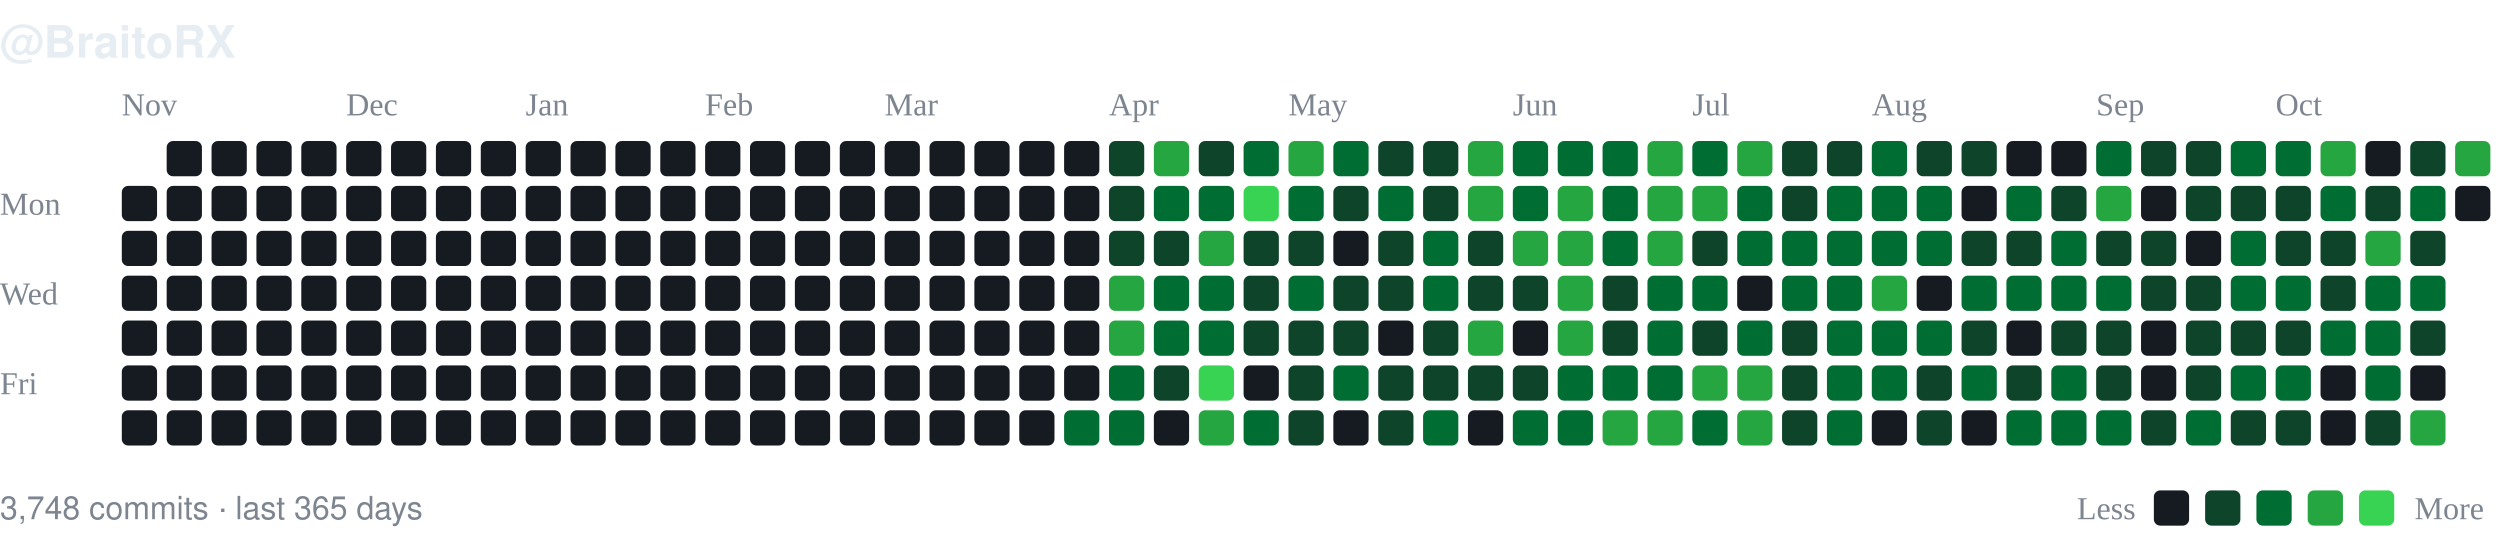
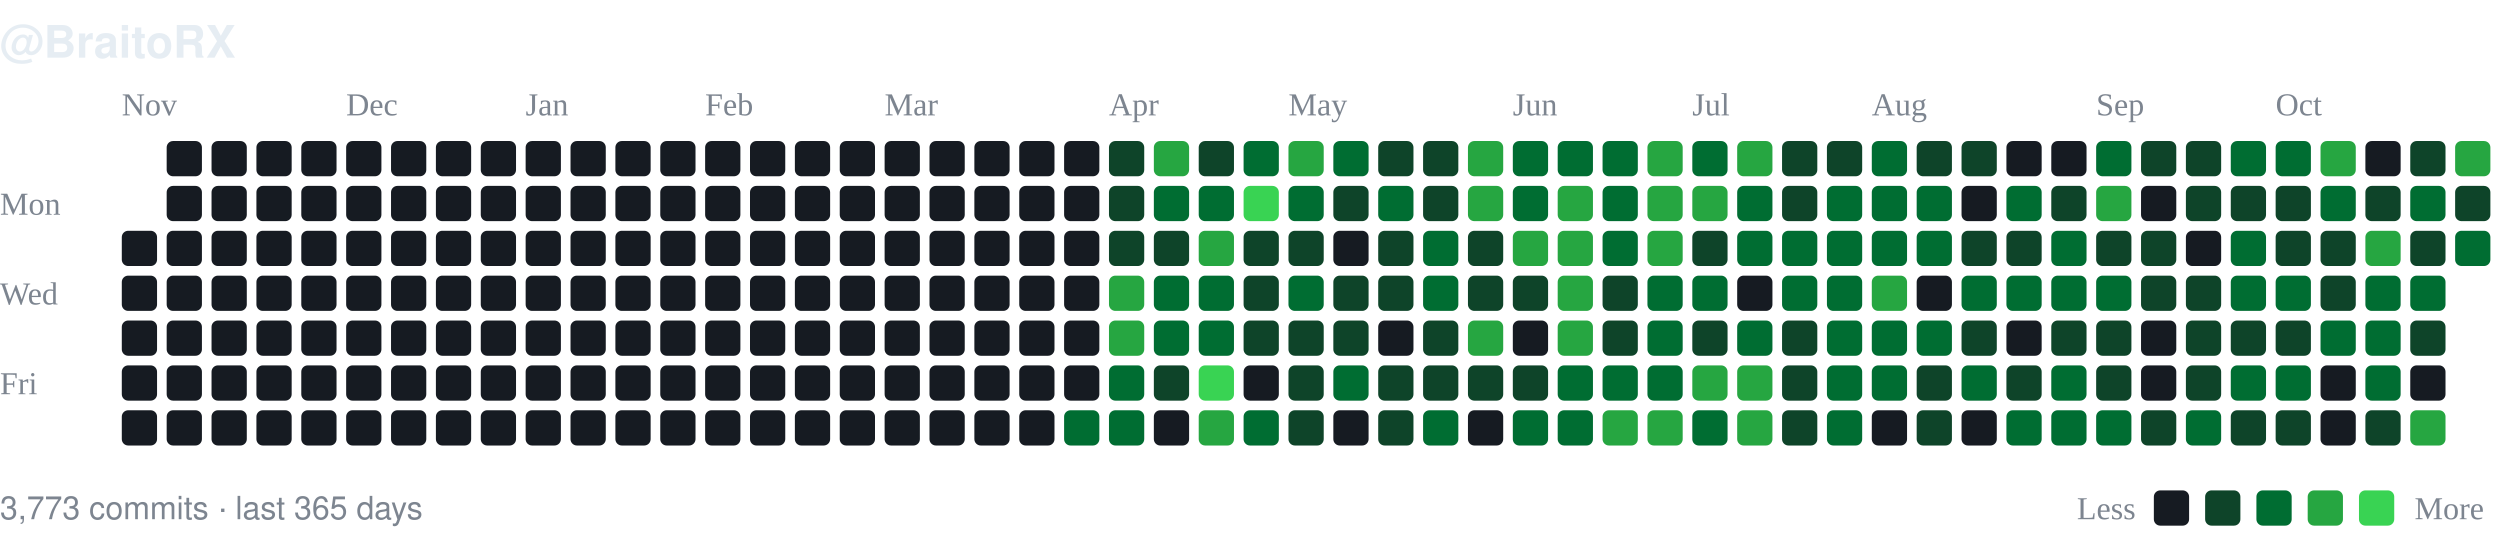
<svg xmlns="http://www.w3.org/2000/svg" width="780" height="170" viewBox="0 0 780 170" role="img">
  <text x="0" y="18" font-size="14" font-weight="600" fill="#e6edf3" font-family="ui-sans-serif,-apple-system,Segoe UI,Helvetica,Arial,sans-serif">@BraitoRX</text>
  <text x="0" y="67" font-size="10" fill="#7d8590">Mon</text>
  <text x="0" y="95" font-size="10" fill="#7d8590">Wed</text>
  <text x="0" y="123" font-size="10" fill="#7d8590">Fri</text>
  <text x="38" y="36" font-size="10" fill="#7d8590">Nov</text>
-   <rect x="38" y="58" width="11" height="11" rx="2" fill="#161b22" />
  <rect x="38" y="72" width="11" height="11" rx="2" fill="#161b22" />
  <rect x="38" y="86" width="11" height="11" rx="2" fill="#161b22" />
  <rect x="38" y="100" width="11" height="11" rx="2" fill="#161b22" />
  <rect x="38" y="114" width="11" height="11" rx="2" fill="#161b22" />
  <rect x="38" y="128" width="11" height="11" rx="2" fill="#161b22" />
  <rect x="52" y="44" width="11" height="11" rx="2" fill="#161b22" />
  <rect x="52" y="58" width="11" height="11" rx="2" fill="#161b22" />
  <rect x="52" y="72" width="11" height="11" rx="2" fill="#161b22" />
  <rect x="52" y="86" width="11" height="11" rx="2" fill="#161b22" />
  <rect x="52" y="100" width="11" height="11" rx="2" fill="#161b22" />
  <rect x="52" y="114" width="11" height="11" rx="2" fill="#161b22" />
  <rect x="52" y="128" width="11" height="11" rx="2" fill="#161b22" />
  <rect x="66" y="44" width="11" height="11" rx="2" fill="#161b22" />
  <rect x="66" y="58" width="11" height="11" rx="2" fill="#161b22" />
  <rect x="66" y="72" width="11" height="11" rx="2" fill="#161b22" />
  <rect x="66" y="86" width="11" height="11" rx="2" fill="#161b22" />
  <rect x="66" y="100" width="11" height="11" rx="2" fill="#161b22" />
  <rect x="66" y="114" width="11" height="11" rx="2" fill="#161b22" />
  <rect x="66" y="128" width="11" height="11" rx="2" fill="#161b22" />
  <rect x="80" y="44" width="11" height="11" rx="2" fill="#161b22" />
  <rect x="80" y="58" width="11" height="11" rx="2" fill="#161b22" />
  <rect x="80" y="72" width="11" height="11" rx="2" fill="#161b22" />
  <rect x="80" y="86" width="11" height="11" rx="2" fill="#161b22" />
  <rect x="80" y="100" width="11" height="11" rx="2" fill="#161b22" />
  <rect x="80" y="114" width="11" height="11" rx="2" fill="#161b22" />
  <rect x="80" y="128" width="11" height="11" rx="2" fill="#161b22" />
  <rect x="94" y="44" width="11" height="11" rx="2" fill="#161b22" />
  <rect x="94" y="58" width="11" height="11" rx="2" fill="#161b22" />
  <rect x="94" y="72" width="11" height="11" rx="2" fill="#161b22" />
  <rect x="94" y="86" width="11" height="11" rx="2" fill="#161b22" />
  <rect x="94" y="100" width="11" height="11" rx="2" fill="#161b22" />
  <rect x="94" y="114" width="11" height="11" rx="2" fill="#161b22" />
  <rect x="94" y="128" width="11" height="11" rx="2" fill="#161b22" />
  <text x="108" y="36" font-size="10" fill="#7d8590">Dec</text>
  <rect x="108" y="44" width="11" height="11" rx="2" fill="#161b22" />
  <rect x="108" y="58" width="11" height="11" rx="2" fill="#161b22" />
  <rect x="108" y="72" width="11" height="11" rx="2" fill="#161b22" />
  <rect x="108" y="86" width="11" height="11" rx="2" fill="#161b22" />
  <rect x="108" y="100" width="11" height="11" rx="2" fill="#161b22" />
  <rect x="108" y="114" width="11" height="11" rx="2" fill="#161b22" />
  <rect x="108" y="128" width="11" height="11" rx="2" fill="#161b22" />
  <rect x="122" y="44" width="11" height="11" rx="2" fill="#161b22" />
  <rect x="122" y="58" width="11" height="11" rx="2" fill="#161b22" />
  <rect x="122" y="72" width="11" height="11" rx="2" fill="#161b22" />
  <rect x="122" y="86" width="11" height="11" rx="2" fill="#161b22" />
  <rect x="122" y="100" width="11" height="11" rx="2" fill="#161b22" />
  <rect x="122" y="114" width="11" height="11" rx="2" fill="#161b22" />
  <rect x="122" y="128" width="11" height="11" rx="2" fill="#161b22" />
  <rect x="136" y="44" width="11" height="11" rx="2" fill="#161b22" />
  <rect x="136" y="58" width="11" height="11" rx="2" fill="#161b22" />
  <rect x="136" y="72" width="11" height="11" rx="2" fill="#161b22" />
  <rect x="136" y="86" width="11" height="11" rx="2" fill="#161b22" />
  <rect x="136" y="100" width="11" height="11" rx="2" fill="#161b22" />
  <rect x="136" y="114" width="11" height="11" rx="2" fill="#161b22" />
  <rect x="136" y="128" width="11" height="11" rx="2" fill="#161b22" />
  <rect x="150" y="44" width="11" height="11" rx="2" fill="#161b22" />
  <rect x="150" y="58" width="11" height="11" rx="2" fill="#161b22" />
  <rect x="150" y="72" width="11" height="11" rx="2" fill="#161b22" />
  <rect x="150" y="86" width="11" height="11" rx="2" fill="#161b22" />
  <rect x="150" y="100" width="11" height="11" rx="2" fill="#161b22" />
  <rect x="150" y="114" width="11" height="11" rx="2" fill="#161b22" />
  <rect x="150" y="128" width="11" height="11" rx="2" fill="#161b22" />
  <text x="164" y="36" font-size="10" fill="#7d8590">Jan</text>
  <rect x="164" y="44" width="11" height="11" rx="2" fill="#161b22" />
  <rect x="164" y="58" width="11" height="11" rx="2" fill="#161b22" />
  <rect x="164" y="72" width="11" height="11" rx="2" fill="#161b22" />
  <rect x="164" y="86" width="11" height="11" rx="2" fill="#161b22" />
  <rect x="164" y="100" width="11" height="11" rx="2" fill="#161b22" />
  <rect x="164" y="114" width="11" height="11" rx="2" fill="#161b22" />
  <rect x="164" y="128" width="11" height="11" rx="2" fill="#161b22" />
  <rect x="178" y="44" width="11" height="11" rx="2" fill="#161b22" />
  <rect x="178" y="58" width="11" height="11" rx="2" fill="#161b22" />
  <rect x="178" y="72" width="11" height="11" rx="2" fill="#161b22" />
  <rect x="178" y="86" width="11" height="11" rx="2" fill="#161b22" />
  <rect x="178" y="100" width="11" height="11" rx="2" fill="#161b22" />
  <rect x="178" y="114" width="11" height="11" rx="2" fill="#161b22" />
  <rect x="178" y="128" width="11" height="11" rx="2" fill="#161b22" />
  <rect x="192" y="44" width="11" height="11" rx="2" fill="#161b22" />
  <rect x="192" y="58" width="11" height="11" rx="2" fill="#161b22" />
  <rect x="192" y="72" width="11" height="11" rx="2" fill="#161b22" />
  <rect x="192" y="86" width="11" height="11" rx="2" fill="#161b22" />
  <rect x="192" y="100" width="11" height="11" rx="2" fill="#161b22" />
  <rect x="192" y="114" width="11" height="11" rx="2" fill="#161b22" />
  <rect x="192" y="128" width="11" height="11" rx="2" fill="#161b22" />
  <rect x="206" y="44" width="11" height="11" rx="2" fill="#161b22" />
  <rect x="206" y="58" width="11" height="11" rx="2" fill="#161b22" />
  <rect x="206" y="72" width="11" height="11" rx="2" fill="#161b22" />
  <rect x="206" y="86" width="11" height="11" rx="2" fill="#161b22" />
  <rect x="206" y="100" width="11" height="11" rx="2" fill="#161b22" />
  <rect x="206" y="114" width="11" height="11" rx="2" fill="#161b22" />
  <rect x="206" y="128" width="11" height="11" rx="2" fill="#161b22" />
  <text x="220" y="36" font-size="10" fill="#7d8590">Feb</text>
  <rect x="220" y="44" width="11" height="11" rx="2" fill="#161b22" />
  <rect x="220" y="58" width="11" height="11" rx="2" fill="#161b22" />
  <rect x="220" y="72" width="11" height="11" rx="2" fill="#161b22" />
  <rect x="220" y="86" width="11" height="11" rx="2" fill="#161b22" />
  <rect x="220" y="100" width="11" height="11" rx="2" fill="#161b22" />
  <rect x="220" y="114" width="11" height="11" rx="2" fill="#161b22" />
  <rect x="220" y="128" width="11" height="11" rx="2" fill="#161b22" />
  <rect x="234" y="44" width="11" height="11" rx="2" fill="#161b22" />
  <rect x="234" y="58" width="11" height="11" rx="2" fill="#161b22" />
  <rect x="234" y="72" width="11" height="11" rx="2" fill="#161b22" />
  <rect x="234" y="86" width="11" height="11" rx="2" fill="#161b22" />
  <rect x="234" y="100" width="11" height="11" rx="2" fill="#161b22" />
  <rect x="234" y="114" width="11" height="11" rx="2" fill="#161b22" />
  <rect x="234" y="128" width="11" height="11" rx="2" fill="#161b22" />
  <rect x="248" y="44" width="11" height="11" rx="2" fill="#161b22" />
  <rect x="248" y="58" width="11" height="11" rx="2" fill="#161b22" />
  <rect x="248" y="72" width="11" height="11" rx="2" fill="#161b22" />
  <rect x="248" y="86" width="11" height="11" rx="2" fill="#161b22" />
  <rect x="248" y="100" width="11" height="11" rx="2" fill="#161b22" />
  <rect x="248" y="114" width="11" height="11" rx="2" fill="#161b22" />
  <rect x="248" y="128" width="11" height="11" rx="2" fill="#161b22" />
  <rect x="262" y="44" width="11" height="11" rx="2" fill="#161b22" />
  <rect x="262" y="58" width="11" height="11" rx="2" fill="#161b22" />
  <rect x="262" y="72" width="11" height="11" rx="2" fill="#161b22" />
  <rect x="262" y="86" width="11" height="11" rx="2" fill="#161b22" />
  <rect x="262" y="100" width="11" height="11" rx="2" fill="#161b22" />
  <rect x="262" y="114" width="11" height="11" rx="2" fill="#161b22" />
  <rect x="262" y="128" width="11" height="11" rx="2" fill="#161b22" />
  <text x="276" y="36" font-size="10" fill="#7d8590">Mar</text>
  <rect x="276" y="44" width="11" height="11" rx="2" fill="#161b22" />
  <rect x="276" y="58" width="11" height="11" rx="2" fill="#161b22" />
  <rect x="276" y="72" width="11" height="11" rx="2" fill="#161b22" />
  <rect x="276" y="86" width="11" height="11" rx="2" fill="#161b22" />
  <rect x="276" y="100" width="11" height="11" rx="2" fill="#161b22" />
  <rect x="276" y="114" width="11" height="11" rx="2" fill="#161b22" />
  <rect x="276" y="128" width="11" height="11" rx="2" fill="#161b22" />
  <rect x="290" y="44" width="11" height="11" rx="2" fill="#161b22" />
  <rect x="290" y="58" width="11" height="11" rx="2" fill="#161b22" />
  <rect x="290" y="72" width="11" height="11" rx="2" fill="#161b22" />
  <rect x="290" y="86" width="11" height="11" rx="2" fill="#161b22" />
  <rect x="290" y="100" width="11" height="11" rx="2" fill="#161b22" />
  <rect x="290" y="114" width="11" height="11" rx="2" fill="#161b22" />
  <rect x="290" y="128" width="11" height="11" rx="2" fill="#161b22" />
  <rect x="304" y="44" width="11" height="11" rx="2" fill="#161b22" />
  <rect x="304" y="58" width="11" height="11" rx="2" fill="#161b22" />
  <rect x="304" y="72" width="11" height="11" rx="2" fill="#161b22" />
  <rect x="304" y="86" width="11" height="11" rx="2" fill="#161b22" />
  <rect x="304" y="100" width="11" height="11" rx="2" fill="#161b22" />
  <rect x="304" y="114" width="11" height="11" rx="2" fill="#161b22" />
  <rect x="304" y="128" width="11" height="11" rx="2" fill="#161b22" />
  <rect x="318" y="44" width="11" height="11" rx="2" fill="#161b22" />
  <rect x="318" y="58" width="11" height="11" rx="2" fill="#161b22" />
  <rect x="318" y="72" width="11" height="11" rx="2" fill="#161b22" />
  <rect x="318" y="86" width="11" height="11" rx="2" fill="#161b22" />
  <rect x="318" y="100" width="11" height="11" rx="2" fill="#161b22" />
  <rect x="318" y="114" width="11" height="11" rx="2" fill="#161b22" />
  <rect x="318" y="128" width="11" height="11" rx="2" fill="#161b22" />
  <rect x="332" y="44" width="11" height="11" rx="2" fill="#161b22" />
  <rect x="332" y="58" width="11" height="11" rx="2" fill="#161b22" />
  <rect x="332" y="72" width="11" height="11" rx="2" fill="#161b22" />
  <rect x="332" y="86" width="11" height="11" rx="2" fill="#161b22" />
  <rect x="332" y="100" width="11" height="11" rx="2" fill="#161b22" />
  <rect x="332" y="114" width="11" height="11" rx="2" fill="#161b22" />
  <rect x="332" y="128" width="11" height="11" rx="2" fill="#006d32" />
  <text x="346" y="36" font-size="10" fill="#7d8590">Apr</text>
  <rect x="346" y="44" width="11" height="11" rx="2" fill="#0e4429" />
  <rect x="346" y="58" width="11" height="11" rx="2" fill="#0e4429" />
  <rect x="346" y="72" width="11" height="11" rx="2" fill="#0e4429" />
  <rect x="346" y="86" width="11" height="11" rx="2" fill="#26a641" />
  <rect x="346" y="100" width="11" height="11" rx="2" fill="#26a641" />
  <rect x="346" y="114" width="11" height="11" rx="2" fill="#006d32" />
  <rect x="346" y="128" width="11" height="11" rx="2" fill="#006d32" />
  <rect x="360" y="44" width="11" height="11" rx="2" fill="#26a641" />
  <rect x="360" y="58" width="11" height="11" rx="2" fill="#006d32" />
  <rect x="360" y="72" width="11" height="11" rx="2" fill="#0e4429" />
  <rect x="360" y="86" width="11" height="11" rx="2" fill="#006d32" />
  <rect x="360" y="100" width="11" height="11" rx="2" fill="#006d32" />
  <rect x="360" y="114" width="11" height="11" rx="2" fill="#0e4429" />
  <rect x="360" y="128" width="11" height="11" rx="2" fill="#161b22" />
  <rect x="374" y="44" width="11" height="11" rx="2" fill="#0e4429" />
  <rect x="374" y="58" width="11" height="11" rx="2" fill="#006d32" />
  <rect x="374" y="72" width="11" height="11" rx="2" fill="#26a641" />
  <rect x="374" y="86" width="11" height="11" rx="2" fill="#006d32" />
  <rect x="374" y="100" width="11" height="11" rx="2" fill="#006d32" />
  <rect x="374" y="114" width="11" height="11" rx="2" fill="#39d353" />
  <rect x="374" y="128" width="11" height="11" rx="2" fill="#26a641" />
  <rect x="388" y="44" width="11" height="11" rx="2" fill="#006d32" />
  <rect x="388" y="58" width="11" height="11" rx="2" fill="#39d353" />
  <rect x="388" y="72" width="11" height="11" rx="2" fill="#0e4429" />
  <rect x="388" y="86" width="11" height="11" rx="2" fill="#0e4429" />
  <rect x="388" y="100" width="11" height="11" rx="2" fill="#0e4429" />
  <rect x="388" y="114" width="11" height="11" rx="2" fill="#161b22" />
  <rect x="388" y="128" width="11" height="11" rx="2" fill="#006d32" />
  <text x="402" y="36" font-size="10" fill="#7d8590">May</text>
  <rect x="402" y="44" width="11" height="11" rx="2" fill="#26a641" />
  <rect x="402" y="58" width="11" height="11" rx="2" fill="#006d32" />
  <rect x="402" y="72" width="11" height="11" rx="2" fill="#0e4429" />
  <rect x="402" y="86" width="11" height="11" rx="2" fill="#006d32" />
  <rect x="402" y="100" width="11" height="11" rx="2" fill="#0e4429" />
  <rect x="402" y="114" width="11" height="11" rx="2" fill="#0e4429" />
  <rect x="402" y="128" width="11" height="11" rx="2" fill="#0e4429" />
  <rect x="416" y="44" width="11" height="11" rx="2" fill="#006d32" />
  <rect x="416" y="58" width="11" height="11" rx="2" fill="#0e4429" />
  <rect x="416" y="72" width="11" height="11" rx="2" fill="#161b22" />
  <rect x="416" y="86" width="11" height="11" rx="2" fill="#0e4429" />
  <rect x="416" y="100" width="11" height="11" rx="2" fill="#0e4429" />
  <rect x="416" y="114" width="11" height="11" rx="2" fill="#006d32" />
  <rect x="416" y="128" width="11" height="11" rx="2" fill="#161b22" />
  <rect x="430" y="44" width="11" height="11" rx="2" fill="#0e4429" />
  <rect x="430" y="58" width="11" height="11" rx="2" fill="#006d32" />
  <rect x="430" y="72" width="11" height="11" rx="2" fill="#0e4429" />
  <rect x="430" y="86" width="11" height="11" rx="2" fill="#0e4429" />
  <rect x="430" y="100" width="11" height="11" rx="2" fill="#161b22" />
  <rect x="430" y="114" width="11" height="11" rx="2" fill="#0e4429" />
  <rect x="430" y="128" width="11" height="11" rx="2" fill="#0e4429" />
  <rect x="444" y="44" width="11" height="11" rx="2" fill="#0e4429" />
  <rect x="444" y="58" width="11" height="11" rx="2" fill="#0e4429" />
  <rect x="444" y="72" width="11" height="11" rx="2" fill="#006d32" />
  <rect x="444" y="86" width="11" height="11" rx="2" fill="#006d32" />
  <rect x="444" y="100" width="11" height="11" rx="2" fill="#0e4429" />
  <rect x="444" y="114" width="11" height="11" rx="2" fill="#0e4429" />
  <rect x="444" y="128" width="11" height="11" rx="2" fill="#006d32" />
  <rect x="458" y="44" width="11" height="11" rx="2" fill="#26a641" />
  <rect x="458" y="58" width="11" height="11" rx="2" fill="#26a641" />
  <rect x="458" y="72" width="11" height="11" rx="2" fill="#0e4429" />
  <rect x="458" y="86" width="11" height="11" rx="2" fill="#0e4429" />
  <rect x="458" y="100" width="11" height="11" rx="2" fill="#26a641" />
  <rect x="458" y="114" width="11" height="11" rx="2" fill="#0e4429" />
  <rect x="458" y="128" width="11" height="11" rx="2" fill="#161b22" />
  <text x="472" y="36" font-size="10" fill="#7d8590">Jun</text>
  <rect x="472" y="44" width="11" height="11" rx="2" fill="#006d32" />
  <rect x="472" y="58" width="11" height="11" rx="2" fill="#006d32" />
  <rect x="472" y="72" width="11" height="11" rx="2" fill="#26a641" />
  <rect x="472" y="86" width="11" height="11" rx="2" fill="#0e4429" />
  <rect x="472" y="100" width="11" height="11" rx="2" fill="#161b22" />
  <rect x="472" y="114" width="11" height="11" rx="2" fill="#0e4429" />
  <rect x="472" y="128" width="11" height="11" rx="2" fill="#006d32" />
  <rect x="486" y="44" width="11" height="11" rx="2" fill="#006d32" />
  <rect x="486" y="58" width="11" height="11" rx="2" fill="#26a641" />
  <rect x="486" y="72" width="11" height="11" rx="2" fill="#26a641" />
  <rect x="486" y="86" width="11" height="11" rx="2" fill="#26a641" />
  <rect x="486" y="100" width="11" height="11" rx="2" fill="#26a641" />
  <rect x="486" y="114" width="11" height="11" rx="2" fill="#006d32" />
  <rect x="486" y="128" width="11" height="11" rx="2" fill="#006d32" />
  <rect x="500" y="44" width="11" height="11" rx="2" fill="#006d32" />
  <rect x="500" y="58" width="11" height="11" rx="2" fill="#006d32" />
  <rect x="500" y="72" width="11" height="11" rx="2" fill="#006d32" />
  <rect x="500" y="86" width="11" height="11" rx="2" fill="#0e4429" />
  <rect x="500" y="100" width="11" height="11" rx="2" fill="#0e4429" />
  <rect x="500" y="114" width="11" height="11" rx="2" fill="#006d32" />
  <rect x="500" y="128" width="11" height="11" rx="2" fill="#26a641" />
  <rect x="514" y="44" width="11" height="11" rx="2" fill="#26a641" />
  <rect x="514" y="58" width="11" height="11" rx="2" fill="#26a641" />
  <rect x="514" y="72" width="11" height="11" rx="2" fill="#26a641" />
  <rect x="514" y="86" width="11" height="11" rx="2" fill="#006d32" />
  <rect x="514" y="100" width="11" height="11" rx="2" fill="#006d32" />
  <rect x="514" y="114" width="11" height="11" rx="2" fill="#006d32" />
  <rect x="514" y="128" width="11" height="11" rx="2" fill="#26a641" />
  <text x="528" y="36" font-size="10" fill="#7d8590">Jul</text>
  <rect x="528" y="44" width="11" height="11" rx="2" fill="#006d32" />
  <rect x="528" y="58" width="11" height="11" rx="2" fill="#26a641" />
  <rect x="528" y="72" width="11" height="11" rx="2" fill="#0e4429" />
  <rect x="528" y="86" width="11" height="11" rx="2" fill="#006d32" />
  <rect x="528" y="100" width="11" height="11" rx="2" fill="#0e4429" />
  <rect x="528" y="114" width="11" height="11" rx="2" fill="#26a641" />
  <rect x="528" y="128" width="11" height="11" rx="2" fill="#006d32" />
  <rect x="542" y="44" width="11" height="11" rx="2" fill="#26a641" />
  <rect x="542" y="58" width="11" height="11" rx="2" fill="#006d32" />
  <rect x="542" y="72" width="11" height="11" rx="2" fill="#006d32" />
  <rect x="542" y="86" width="11" height="11" rx="2" fill="#161b22" />
  <rect x="542" y="100" width="11" height="11" rx="2" fill="#006d32" />
  <rect x="542" y="114" width="11" height="11" rx="2" fill="#26a641" />
  <rect x="542" y="128" width="11" height="11" rx="2" fill="#26a641" />
  <rect x="556" y="44" width="11" height="11" rx="2" fill="#0e4429" />
  <rect x="556" y="58" width="11" height="11" rx="2" fill="#0e4429" />
  <rect x="556" y="72" width="11" height="11" rx="2" fill="#006d32" />
  <rect x="556" y="86" width="11" height="11" rx="2" fill="#006d32" />
  <rect x="556" y="100" width="11" height="11" rx="2" fill="#0e4429" />
  <rect x="556" y="114" width="11" height="11" rx="2" fill="#0e4429" />
  <rect x="556" y="128" width="11" height="11" rx="2" fill="#0e4429" />
  <rect x="570" y="44" width="11" height="11" rx="2" fill="#0e4429" />
  <rect x="570" y="58" width="11" height="11" rx="2" fill="#006d32" />
  <rect x="570" y="72" width="11" height="11" rx="2" fill="#006d32" />
  <rect x="570" y="86" width="11" height="11" rx="2" fill="#006d32" />
  <rect x="570" y="100" width="11" height="11" rx="2" fill="#006d32" />
  <rect x="570" y="114" width="11" height="11" rx="2" fill="#006d32" />
  <rect x="570" y="128" width="11" height="11" rx="2" fill="#006d32" />
  <text x="584" y="36" font-size="10" fill="#7d8590">Aug</text>
  <rect x="584" y="44" width="11" height="11" rx="2" fill="#006d32" />
  <rect x="584" y="58" width="11" height="11" rx="2" fill="#006d32" />
  <rect x="584" y="72" width="11" height="11" rx="2" fill="#006d32" />
  <rect x="584" y="86" width="11" height="11" rx="2" fill="#26a641" />
  <rect x="584" y="100" width="11" height="11" rx="2" fill="#006d32" />
  <rect x="584" y="114" width="11" height="11" rx="2" fill="#006d32" />
  <rect x="584" y="128" width="11" height="11" rx="2" fill="#161b22" />
  <rect x="598" y="44" width="11" height="11" rx="2" fill="#0e4429" />
  <rect x="598" y="58" width="11" height="11" rx="2" fill="#006d32" />
  <rect x="598" y="72" width="11" height="11" rx="2" fill="#006d32" />
  <rect x="598" y="86" width="11" height="11" rx="2" fill="#161b22" />
  <rect x="598" y="100" width="11" height="11" rx="2" fill="#006d32" />
  <rect x="598" y="114" width="11" height="11" rx="2" fill="#0e4429" />
  <rect x="598" y="128" width="11" height="11" rx="2" fill="#0e4429" />
  <rect x="612" y="44" width="11" height="11" rx="2" fill="#0e4429" />
  <rect x="612" y="58" width="11" height="11" rx="2" fill="#161b22" />
  <rect x="612" y="72" width="11" height="11" rx="2" fill="#0e4429" />
  <rect x="612" y="86" width="11" height="11" rx="2" fill="#006d32" />
  <rect x="612" y="100" width="11" height="11" rx="2" fill="#0e4429" />
  <rect x="612" y="114" width="11" height="11" rx="2" fill="#006d32" />
  <rect x="612" y="128" width="11" height="11" rx="2" fill="#161b22" />
  <rect x="626" y="44" width="11" height="11" rx="2" fill="#161b22" />
  <rect x="626" y="58" width="11" height="11" rx="2" fill="#006d32" />
  <rect x="626" y="72" width="11" height="11" rx="2" fill="#0e4429" />
  <rect x="626" y="86" width="11" height="11" rx="2" fill="#006d32" />
  <rect x="626" y="100" width="11" height="11" rx="2" fill="#161b22" />
  <rect x="626" y="114" width="11" height="11" rx="2" fill="#0e4429" />
  <rect x="626" y="128" width="11" height="11" rx="2" fill="#006d32" />
  <rect x="640" y="44" width="11" height="11" rx="2" fill="#161b22" />
  <rect x="640" y="58" width="11" height="11" rx="2" fill="#0e4429" />
  <rect x="640" y="72" width="11" height="11" rx="2" fill="#006d32" />
  <rect x="640" y="86" width="11" height="11" rx="2" fill="#006d32" />
  <rect x="640" y="100" width="11" height="11" rx="2" fill="#0e4429" />
  <rect x="640" y="114" width="11" height="11" rx="2" fill="#006d32" />
  <rect x="640" y="128" width="11" height="11" rx="2" fill="#006d32" />
  <text x="654" y="36" font-size="10" fill="#7d8590">Sep</text>
  <rect x="654" y="44" width="11" height="11" rx="2" fill="#006d32" />
  <rect x="654" y="58" width="11" height="11" rx="2" fill="#26a641" />
  <rect x="654" y="72" width="11" height="11" rx="2" fill="#0e4429" />
  <rect x="654" y="86" width="11" height="11" rx="2" fill="#006d32" />
  <rect x="654" y="100" width="11" height="11" rx="2" fill="#0e4429" />
  <rect x="654" y="114" width="11" height="11" rx="2" fill="#0e4429" />
  <rect x="654" y="128" width="11" height="11" rx="2" fill="#006d32" />
  <rect x="668" y="44" width="11" height="11" rx="2" fill="#0e4429" />
  <rect x="668" y="58" width="11" height="11" rx="2" fill="#161b22" />
  <rect x="668" y="72" width="11" height="11" rx="2" fill="#0e4429" />
  <rect x="668" y="86" width="11" height="11" rx="2" fill="#0e4429" />
  <rect x="668" y="100" width="11" height="11" rx="2" fill="#161b22" />
  <rect x="668" y="114" width="11" height="11" rx="2" fill="#161b22" />
  <rect x="668" y="128" width="11" height="11" rx="2" fill="#0e4429" />
  <rect x="682" y="44" width="11" height="11" rx="2" fill="#0e4429" />
  <rect x="682" y="58" width="11" height="11" rx="2" fill="#0e4429" />
  <rect x="682" y="72" width="11" height="11" rx="2" fill="#161b22" />
  <rect x="682" y="86" width="11" height="11" rx="2" fill="#0e4429" />
  <rect x="682" y="100" width="11" height="11" rx="2" fill="#0e4429" />
  <rect x="682" y="114" width="11" height="11" rx="2" fill="#0e4429" />
  <rect x="682" y="128" width="11" height="11" rx="2" fill="#006d32" />
  <rect x="696" y="44" width="11" height="11" rx="2" fill="#006d32" />
  <rect x="696" y="58" width="11" height="11" rx="2" fill="#0e4429" />
  <rect x="696" y="72" width="11" height="11" rx="2" fill="#006d32" />
  <rect x="696" y="86" width="11" height="11" rx="2" fill="#006d32" />
  <rect x="696" y="100" width="11" height="11" rx="2" fill="#0e4429" />
  <rect x="696" y="114" width="11" height="11" rx="2" fill="#006d32" />
  <rect x="696" y="128" width="11" height="11" rx="2" fill="#0e4429" />
  <text x="710" y="36" font-size="10" fill="#7d8590">Oct</text>
  <rect x="710" y="44" width="11" height="11" rx="2" fill="#006d32" />
  <rect x="710" y="58" width="11" height="11" rx="2" fill="#0e4429" />
  <rect x="710" y="72" width="11" height="11" rx="2" fill="#0e4429" />
  <rect x="710" y="86" width="11" height="11" rx="2" fill="#006d32" />
  <rect x="710" y="100" width="11" height="11" rx="2" fill="#0e4429" />
  <rect x="710" y="114" width="11" height="11" rx="2" fill="#006d32" />
  <rect x="710" y="128" width="11" height="11" rx="2" fill="#0e4429" />
  <rect x="724" y="44" width="11" height="11" rx="2" fill="#26a641" />
  <rect x="724" y="58" width="11" height="11" rx="2" fill="#006d32" />
  <rect x="724" y="72" width="11" height="11" rx="2" fill="#0e4429" />
  <rect x="724" y="86" width="11" height="11" rx="2" fill="#0e4429" />
  <rect x="724" y="100" width="11" height="11" rx="2" fill="#006d32" />
  <rect x="724" y="114" width="11" height="11" rx="2" fill="#161b22" />
  <rect x="724" y="128" width="11" height="11" rx="2" fill="#161b22" />
  <rect x="738" y="44" width="11" height="11" rx="2" fill="#161b22" />
  <rect x="738" y="58" width="11" height="11" rx="2" fill="#0e4429" />
  <rect x="738" y="72" width="11" height="11" rx="2" fill="#26a641" />
  <rect x="738" y="86" width="11" height="11" rx="2" fill="#006d32" />
  <rect x="738" y="100" width="11" height="11" rx="2" fill="#006d32" />
  <rect x="738" y="114" width="11" height="11" rx="2" fill="#006d32" />
  <rect x="738" y="128" width="11" height="11" rx="2" fill="#0e4429" />
  <rect x="752" y="44" width="11" height="11" rx="2" fill="#0e4429" />
  <rect x="752" y="58" width="11" height="11" rx="2" fill="#006d32" />
  <rect x="752" y="72" width="11" height="11" rx="2" fill="#0e4429" />
  <rect x="752" y="86" width="11" height="11" rx="2" fill="#006d32" />
  <rect x="752" y="100" width="11" height="11" rx="2" fill="#0e4429" />
  <rect x="752" y="114" width="11" height="11" rx="2" fill="#161b22" />
  <rect x="752" y="128" width="11" height="11" rx="2" fill="#26a641" />
  <rect x="766" y="44" width="11" height="11" rx="2" fill="#26a641" />
-   <rect x="766" y="58" width="11" height="11" rx="2" fill="#161b22" />
+   <rect x="766" y="58" width="11" height="11" rx="2" fill="#0e4429" />
+   <rect x="766" y="72" width="11" height="11" rx="2" fill="#006d32" />
  <text x="648" y="162" font-size="10" fill="#7d8590">Less</text>
  <rect x="672" y="153" width="11" height="11" rx="2" fill="#161b22" />
  <rect x="688" y="153" width="11" height="11" rx="2" fill="#0e4429" />
  <rect x="704" y="153" width="11" height="11" rx="2" fill="#006d32" />
  <rect x="720" y="153" width="11" height="11" rx="2" fill="#26a641" />
  <rect x="736" y="153" width="11" height="11" rx="2" fill="#39d353" />
  <text x="775" y="162" font-size="10" fill="#7d8590" text-anchor="end">More</text>
-   <text x="0" y="162" font-size="10" fill="#7d8590" font-family="ui-sans-serif,-apple-system,Segoe UI,Helvetica,Arial,sans-serif">3,748 commits · last 365 days</text>
+   <text x="0" y="162" font-size="10" fill="#7d8590" font-family="ui-sans-serif,-apple-system,Segoe UI,Helvetica,Arial,sans-serif">3,773 commits · last 365 days</text>
</svg>
